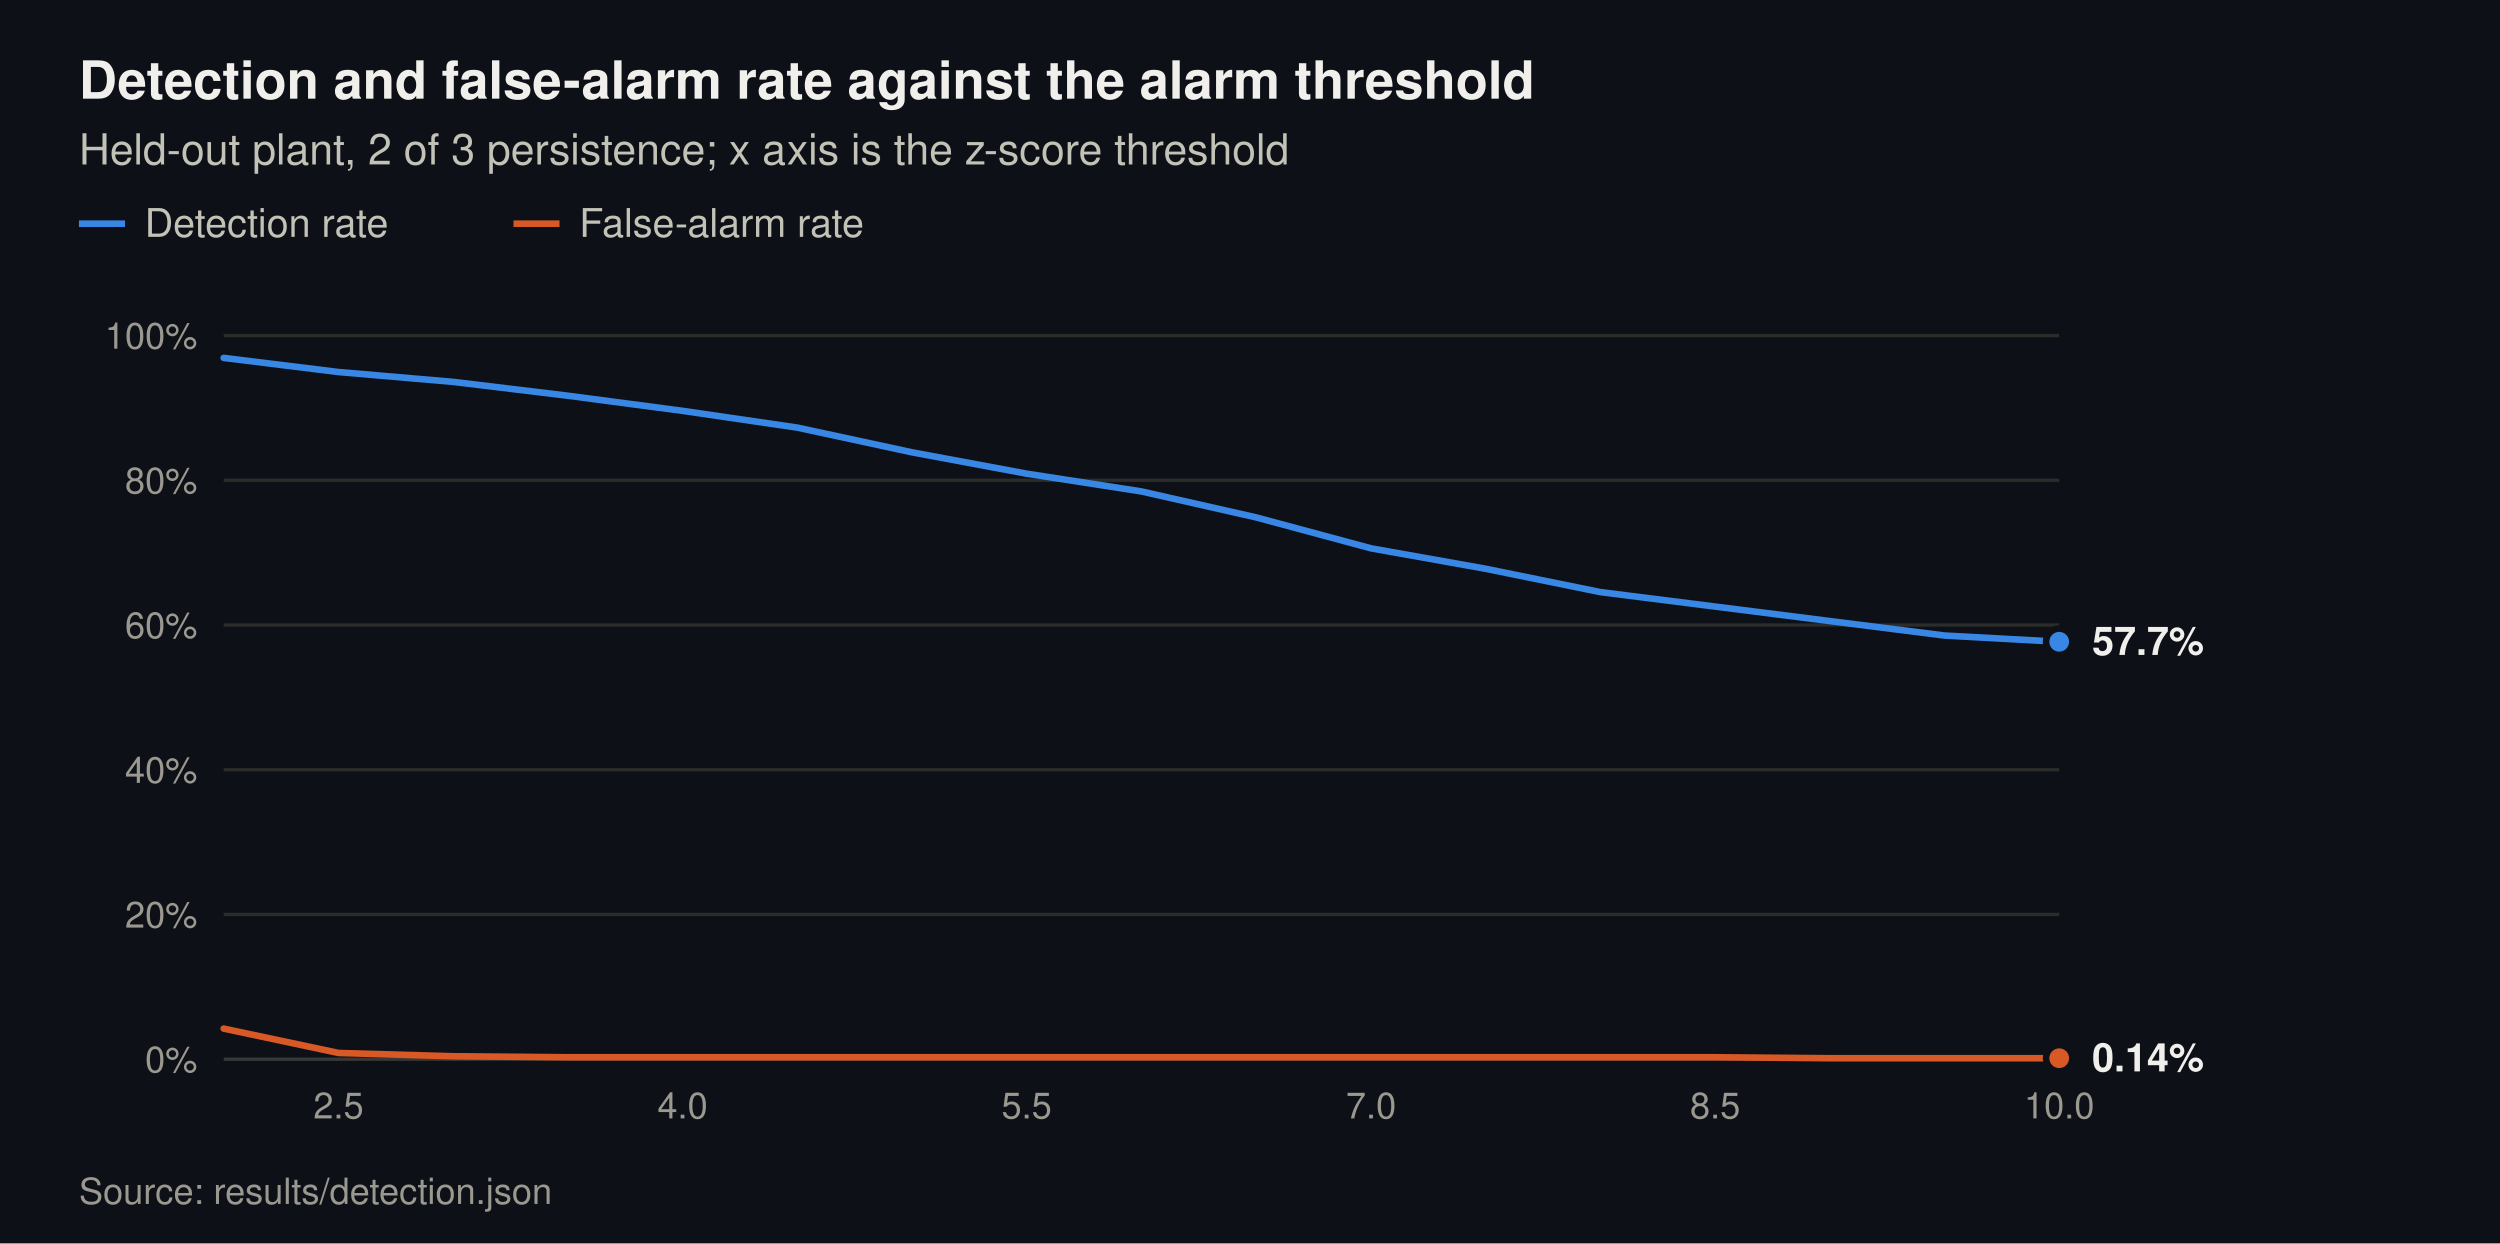
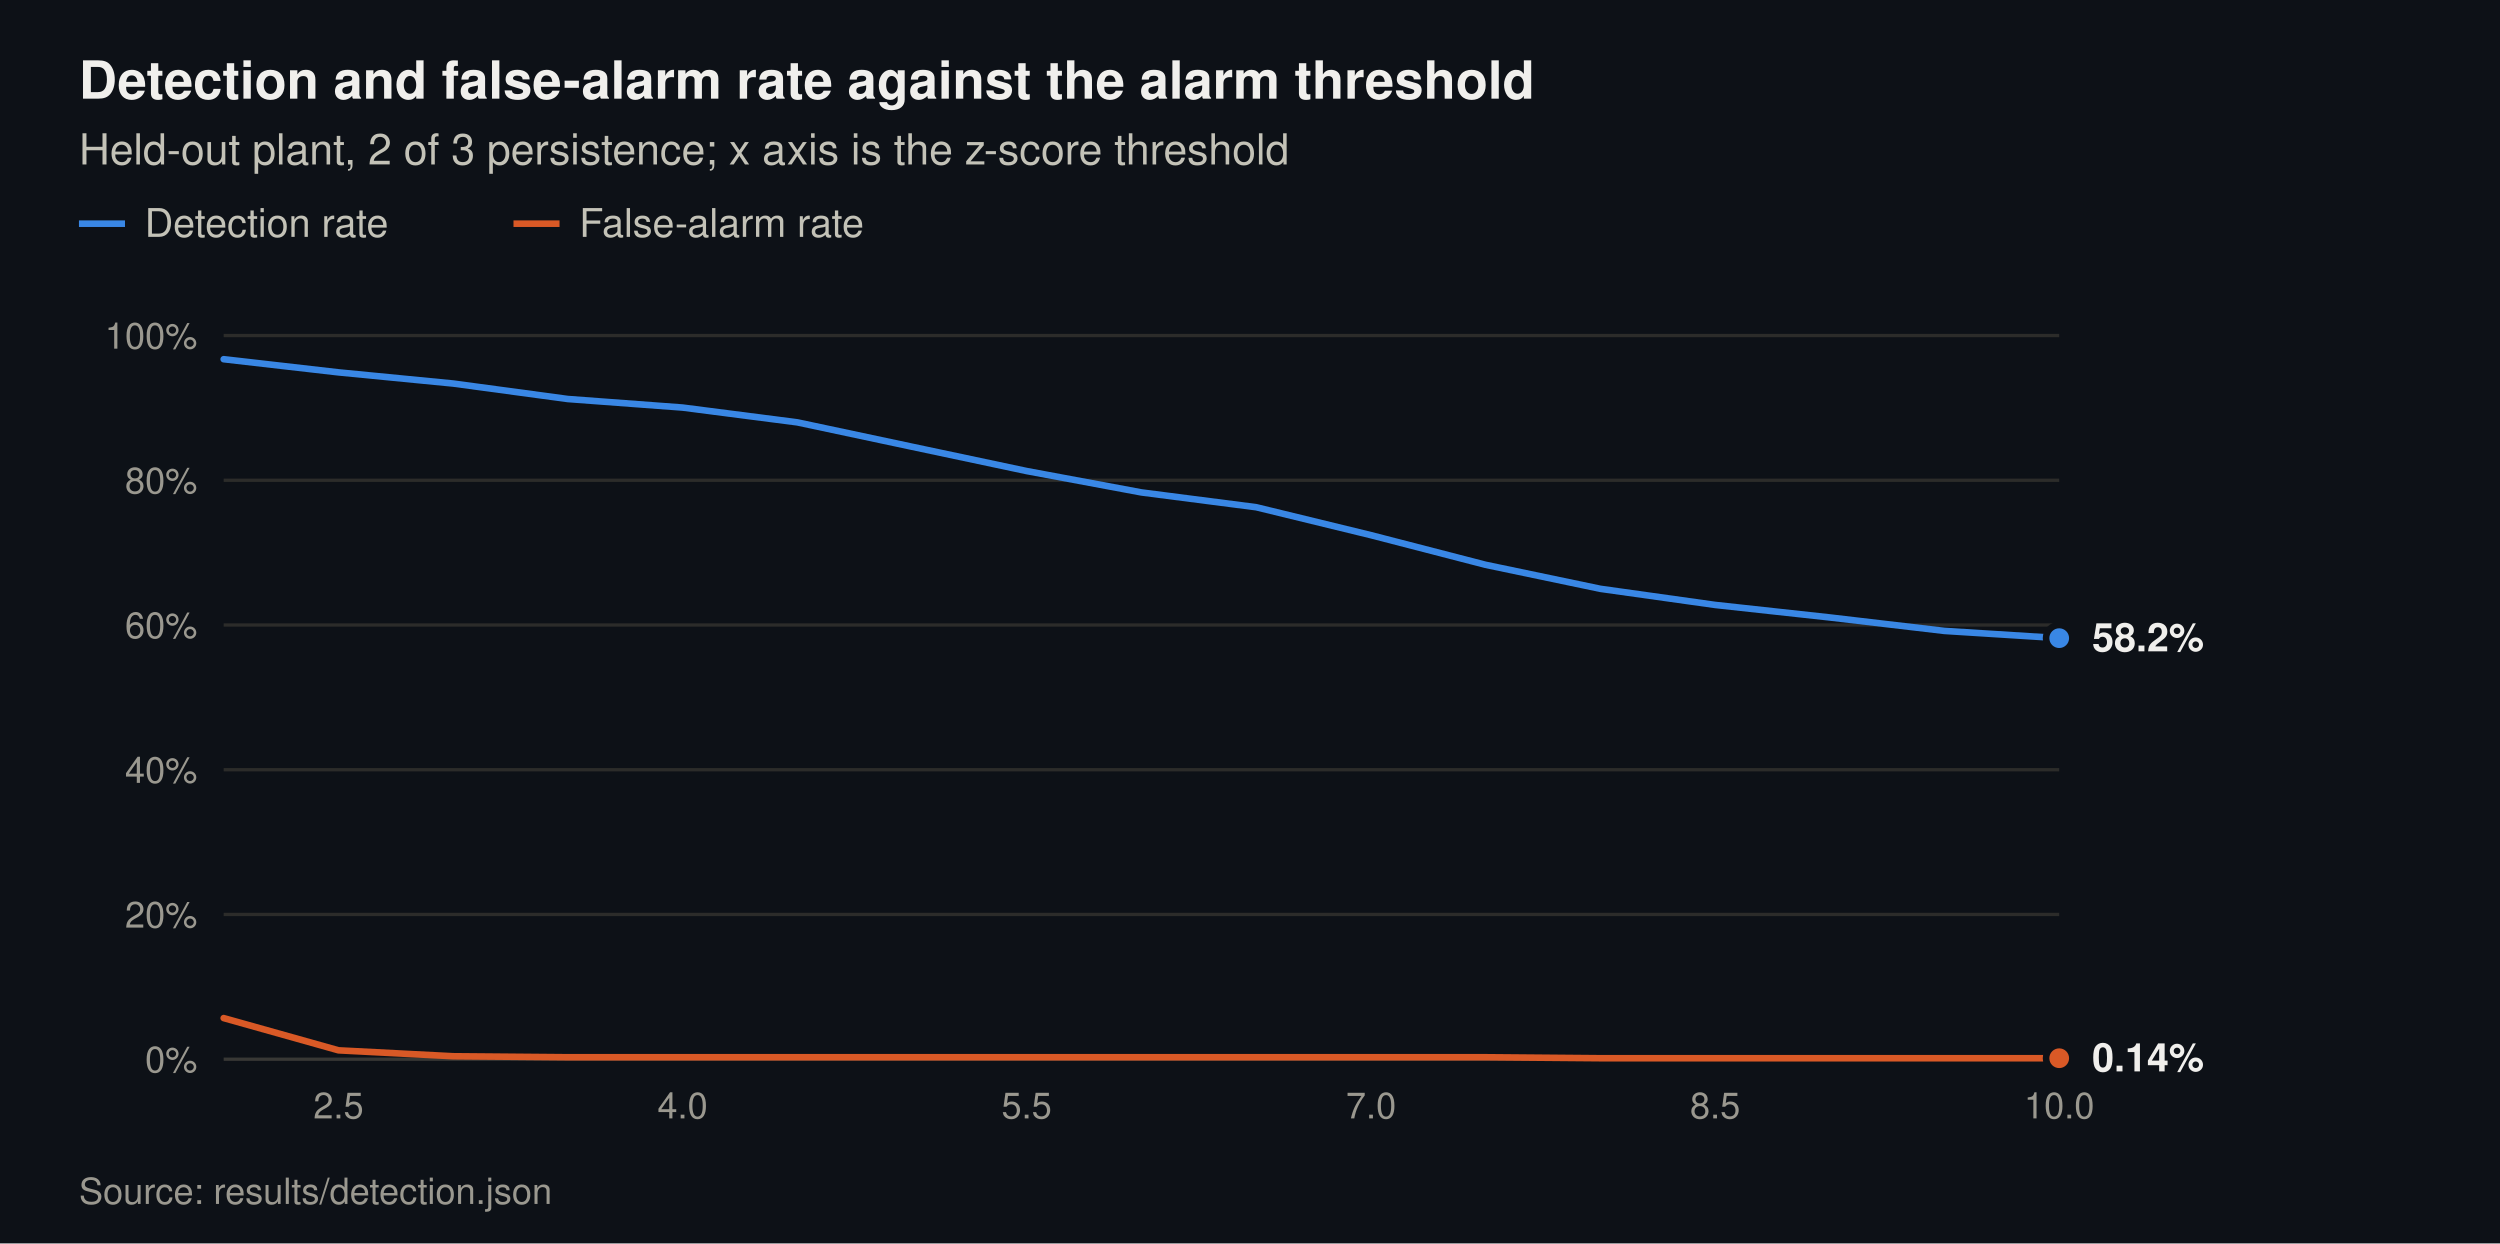
<svg xmlns="http://www.w3.org/2000/svg" viewBox="0 0 760 378" width="760" height="378" font-family="system-ui, -apple-system, 'Segoe UI', Helvetica, Arial, sans-serif" role="img">
  <rect width="100%" height="100%" fill="#0d1117" />
  <text x="24.0" y="30.0" font-size="16" font-weight="600" fill="#f0efec" text-anchor="start">Detection and false-alarm rate against the alarm threshold</text>
  <text x="24.0" y="50.0" font-size="13" font-weight="400" fill="#c3c2b7" text-anchor="start">Held-out plant, 2 of 3 persistence; x axis is the z-score threshold</text>
  <line x1="24.0" y1="68.0" x2="38.0" y2="68.0" stroke="#3987e5" stroke-width="2" />
  <text x="44.0" y="72.0" font-size="12" font-weight="400" fill="#c3c2b7" text-anchor="start">Detection rate</text>
  <line x1="156.1" y1="68.0" x2="170.1" y2="68.0" stroke="#d95926" stroke-width="2" />
  <text x="176.1" y="72.0" font-size="12" font-weight="400" fill="#c3c2b7" text-anchor="start">False-alarm rate</text>
  <line x1="68.0" y1="322.0" x2="626.0" y2="322.0" stroke="#383835" stroke-width="1" />
  <text x="60.0" y="326.0" font-size="11" font-weight="400" fill="#9a988f" text-anchor="end">0%</text>
  <line x1="68.0" y1="278.0" x2="626.0" y2="278.0" stroke="#2c2c2a" stroke-width="1" />
  <text x="60.0" y="282.0" font-size="11" font-weight="400" fill="#9a988f" text-anchor="end">20%</text>
  <line x1="68.0" y1="234.0" x2="626.0" y2="234.0" stroke="#2c2c2a" stroke-width="1" />
  <text x="60.0" y="238.0" font-size="11" font-weight="400" fill="#9a988f" text-anchor="end">40%</text>
  <line x1="68.0" y1="190.0" x2="626.0" y2="190.0" stroke="#2c2c2a" stroke-width="1" />
  <text x="60.0" y="194.0" font-size="11" font-weight="400" fill="#9a988f" text-anchor="end">60%</text>
  <line x1="68.0" y1="146.0" x2="626.0" y2="146.0" stroke="#2c2c2a" stroke-width="1" />
  <text x="60.0" y="150.0" font-size="11" font-weight="400" fill="#9a988f" text-anchor="end">80%</text>
  <line x1="68.0" y1="102.0" x2="626.0" y2="102.0" stroke="#2c2c2a" stroke-width="1" />
  <text x="60.0" y="106.0" font-size="11" font-weight="400" fill="#9a988f" text-anchor="end">100%</text>
  <text x="102.9" y="340.0" font-size="11" font-weight="400" fill="#9a988f" text-anchor="middle">2.5</text>
  <text x="207.5" y="340.0" font-size="11" font-weight="400" fill="#9a988f" text-anchor="middle">4.0</text>
  <text x="312.1" y="340.0" font-size="11" font-weight="400" fill="#9a988f" text-anchor="middle">5.5</text>
  <text x="416.8" y="340.0" font-size="11" font-weight="400" fill="#9a988f" text-anchor="middle">7.0</text>
  <text x="521.4" y="340.0" font-size="11" font-weight="400" fill="#9a988f" text-anchor="middle">8.5</text>
  <text x="626.0" y="340.0" font-size="11" font-weight="400" fill="#9a988f" text-anchor="middle">10.0</text>
-   <polyline points="68.0,108.8 102.9,113.1 137.8,116.1 172.6,120.3 207.5,124.9 242.4,130.0 277.2,137.5 312.1,144.0 347.0,149.4 381.9,157.3 416.8,166.7 451.6,172.9 486.5,180.0 521.4,184.4 556.2,188.8 591.1,193.2 626.0,195.1" fill="none" stroke="#3987e5" stroke-width="2" stroke-linejoin="round" stroke-linecap="round" />
-   <circle cx="626.0" cy="195.1" r="4" fill="#3987e5" stroke="#0d1117" stroke-width="2" />
-   <polyline points="68.0,312.7 102.9,320.1 137.8,321.1 172.6,321.4 207.5,321.4 242.4,321.4 277.2,321.4 312.1,321.4 347.0,321.4 381.9,321.4 416.8,321.4 451.6,321.4 486.5,321.4 521.4,321.4 556.2,321.7 591.1,321.7 626.0,321.7" fill="none" stroke="#d95926" stroke-width="2" stroke-linejoin="round" stroke-linecap="round" />
+   <polyline points="68.0,109.2 102.9,113.2 137.8,116.6 172.6,121.3 207.5,123.9 242.4,128.4 277.2,135.8 312.1,143.2 347.0,149.7 381.9,154.2 416.8,162.7 451.6,171.7 486.5,179.0 521.4,183.9 556.2,187.7 591.1,191.8 626.0,194.0" fill="none" stroke="#3987e5" stroke-width="2" stroke-linejoin="round" stroke-linecap="round" />
+   <circle cx="626.0" cy="194.0" r="4" fill="#3987e5" stroke="#0d1117" stroke-width="2" />
+   <polyline points="68.0,309.5 102.9,319.3 137.8,321.1 172.6,321.4 207.5,321.4 242.4,321.4 277.2,321.4 312.1,321.4 347.0,321.4 381.9,321.4 416.8,321.4 451.6,321.4 486.5,321.7 521.4,321.7 556.2,321.7 591.1,321.7 626.0,321.7" fill="none" stroke="#d95926" stroke-width="2" stroke-linejoin="round" stroke-linecap="round" />
  <circle cx="626.0" cy="321.7" r="4" fill="#d95926" stroke="#0d1117" stroke-width="2" />
-   <text x="636.0" y="199.1" font-size="12" font-weight="600" fill="#f0efec" text-anchor="start" stroke="#0d1117" stroke-width="4" stroke-linejoin="round" paint-order="stroke">57.7%</text>
+   <text x="636.0" y="198.0" font-size="12" font-weight="600" fill="#f0efec" text-anchor="start" stroke="#0d1117" stroke-width="4" stroke-linejoin="round" paint-order="stroke">58.2%</text>
  <text x="636.0" y="325.7" font-size="12" font-weight="600" fill="#f0efec" text-anchor="start" stroke="#0d1117" stroke-width="4" stroke-linejoin="round" paint-order="stroke">0.14%</text>
  <text x="24.0" y="366.0" font-size="11" font-weight="400" fill="#9a988f" text-anchor="start">Source: results/detection.json</text>
</svg>
